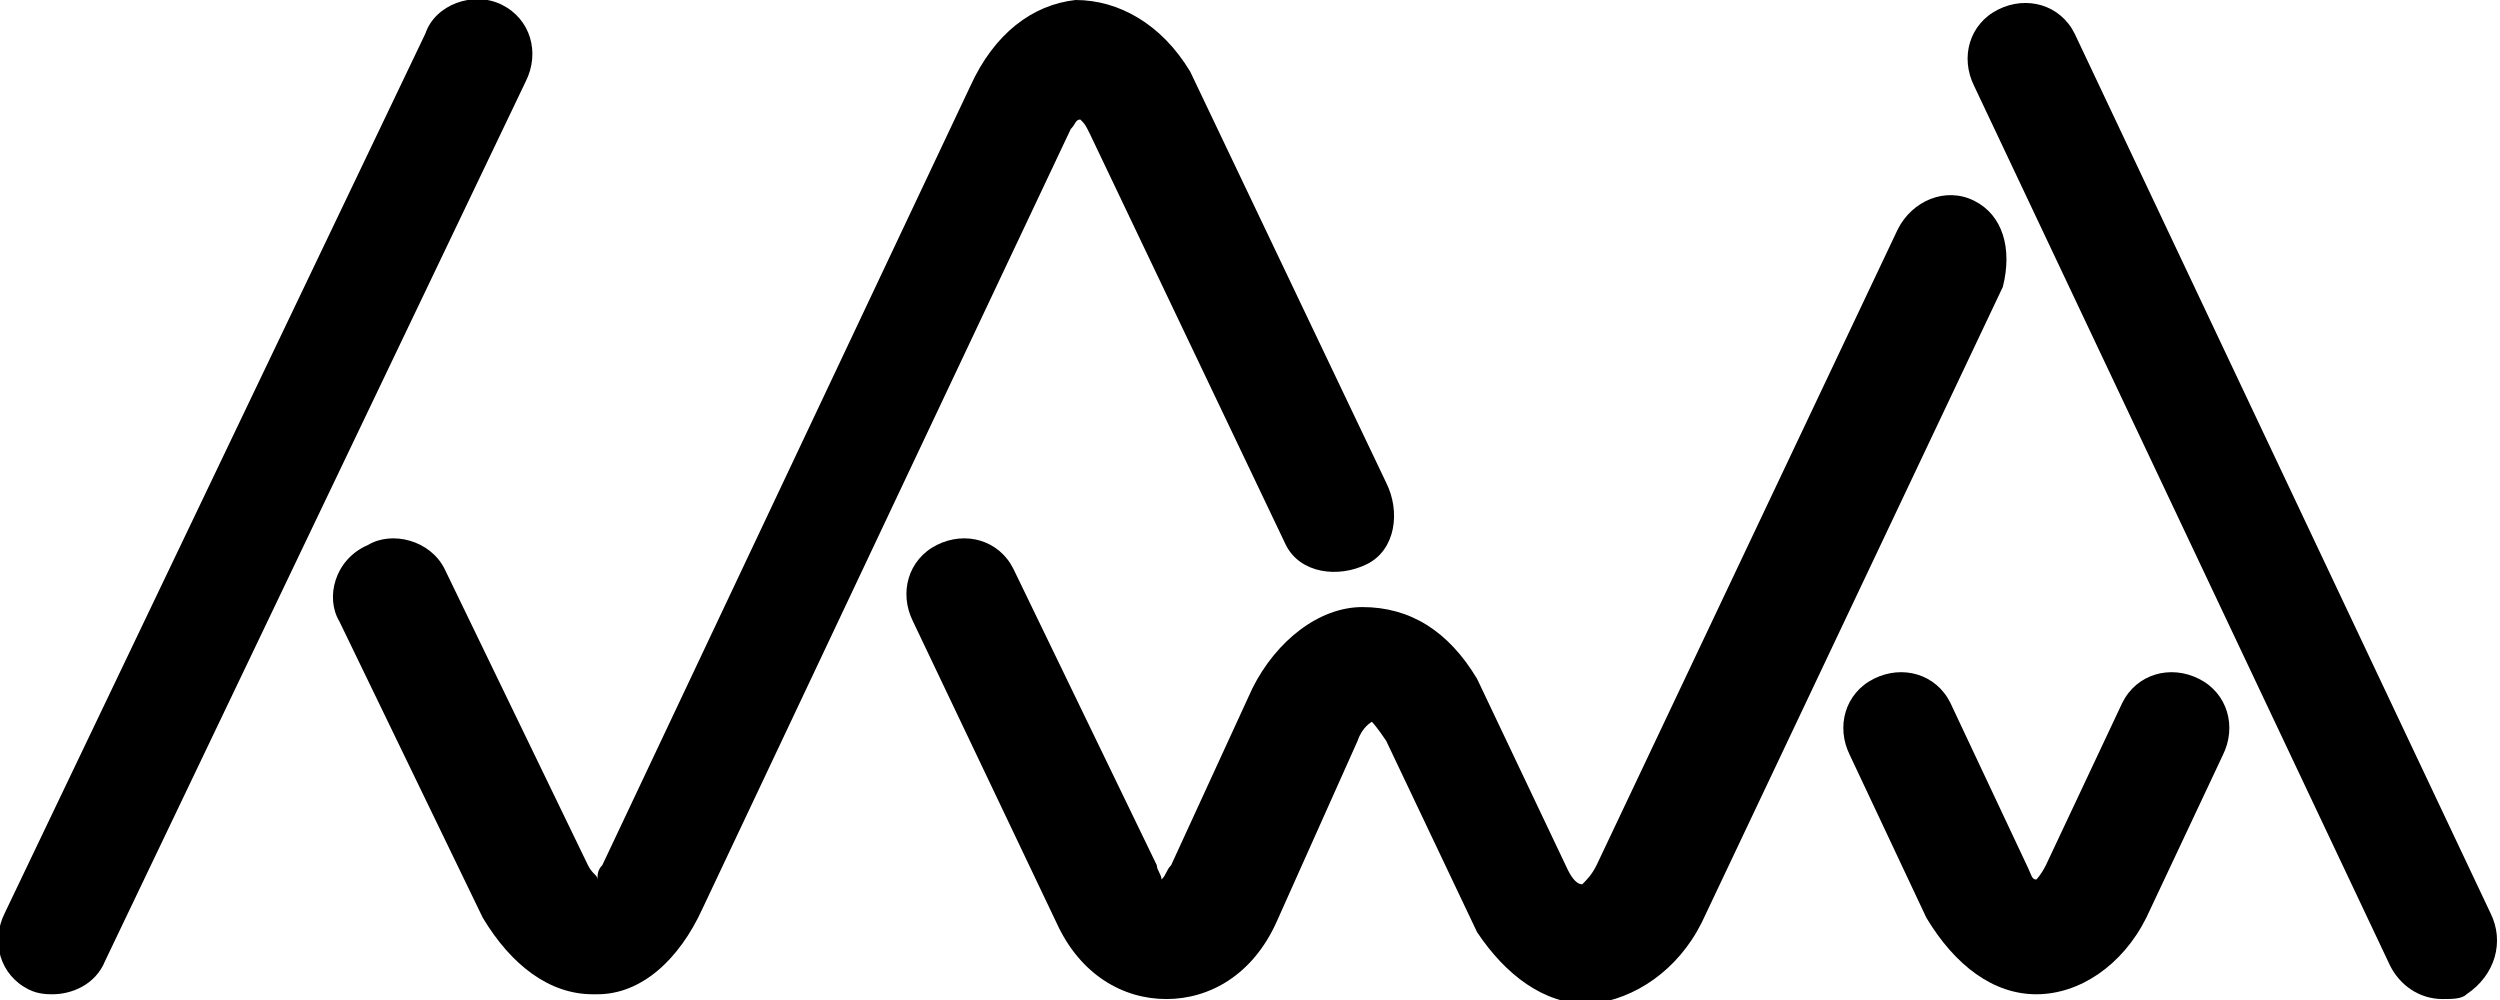
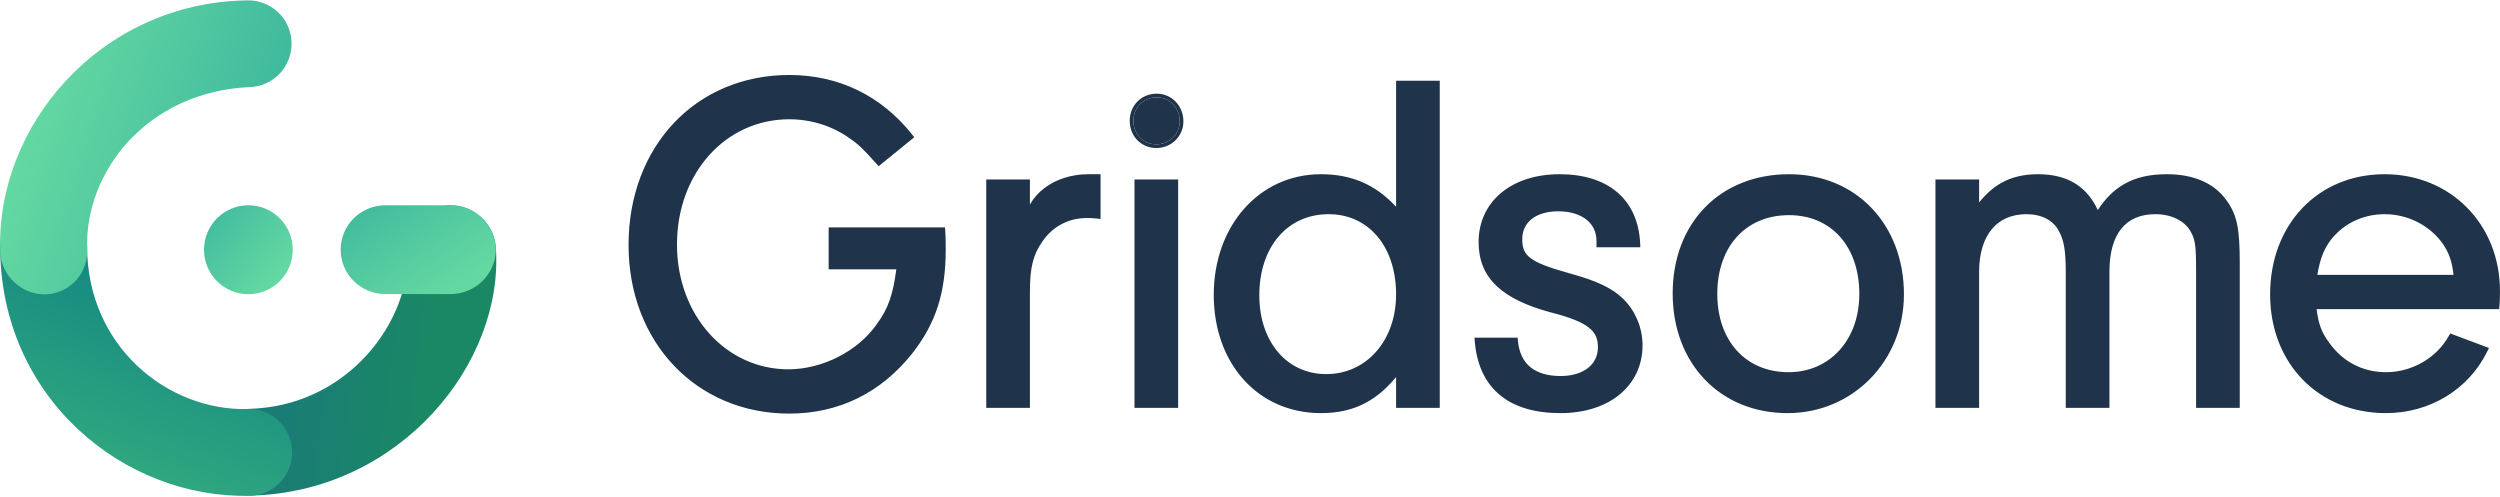
- <svg xmlns="http://www.w3.org/2000/svg" version="1.1" id="Layer_1" x="0px" y="0px" viewBox="0 0 52.3 20.9" style="enable-background:new 0 0 52.3 20.9;" xml:space="preserve">
-   <g>
-     <path d="M10.5,0.1c-0.6-0.3-1.4,0-1.6,0.6L0.1,19.1c-0.3,0.6-0.1,1.3,0.5,1.6c0.2,0.1,0.4,0.1,0.5,0.1c0.4,0,0.9-0.2,1.1-0.7   L11,1.7C11.3,1.1,11.1,0.4,10.5,0.1z" />
-     <path d="M41.3,4.2c-0.6-0.3-1.3,0-1.6,0.6l-6.3,13.3c-0.1,0.2-0.2,0.3-0.3,0.4c-0.1,0-0.2-0.1-0.3-0.3l-1.9-4   c-0.6-1-1.4-1.5-2.4-1.5c-0.9,0-1.8,0.7-2.3,1.7l-1.7,3.7c-0.1,0.1-0.1,0.2-0.2,0.3c0-0.1-0.1-0.2-0.1-0.3l-3-6.2   c-0.3-0.6-1-0.8-1.6-0.5s-0.8,1-0.5,1.6l3,6.3c0.5,1.1,1.4,1.6,2.3,1.6l0,0c0.9,0,1.8-0.5,2.3-1.6l1.7-3.8c0.1-0.3,0.3-0.4,0.3-0.4   s0.1,0.1,0.3,0.4l1.9,4c0.6,0.9,1.4,1.5,2.3,1.5h0.1c0.9-0.1,1.8-0.7,2.3-1.7L41.9,6C42.1,5.2,41.9,4.5,41.3,4.2z" />
-     <path d="M52.1,19.1L43.4,0.7c-0.3-0.6-1-0.8-1.6-0.5s-0.8,1-0.5,1.6L50,20.2c0.2,0.4,0.6,0.7,1.1,0.7c0.2,0,0.4,0,0.5-0.1   C52.2,20.4,52.4,19.7,52.1,19.1z" />
-     <path d="M22.6,2.5c0.1,0.1,0.1,0.1,0.2,0.3l4.1,8.6c0.3,0.6,1.1,0.7,1.7,0.4s0.7-1.1,0.4-1.7l-4.1-8.6c-0.6-1-1.5-1.5-2.4-1.5   c-0.9,0.1-1.7,0.7-2.2,1.8l-7.7,16.3c-0.1,0.1-0.1,0.2-0.1,0.3c0-0.1-0.1-0.1-0.2-0.3l-3-6.2c-0.3-0.6-1.1-0.8-1.6-0.5   C7,11.7,6.8,12.5,7.1,13l3,6.2c0.6,1,1.4,1.6,2.3,1.6h0.1c0.9,0,1.7-0.7,2.2-1.8l7.7-16.3C22.5,2.6,22.5,2.5,22.6,2.5z" />
-     <path d="M46,14.2c-0.6-0.3-1.3-0.1-1.6,0.5l-1.6,3.4c-0.1,0.2-0.2,0.3-0.2,0.3c-0.1,0-0.1-0.1-0.2-0.3l-1.6-3.4   c-0.3-0.6-1-0.8-1.6-0.5s-0.8,1-0.5,1.6l1.6,3.4c0.6,1,1.4,1.6,2.3,1.6c0.9,0,1.8-0.6,2.3-1.6l1.6-3.4C46.8,15.2,46.6,14.5,46,14.2   z" />
-   </g>
+ <svg xmlns="http://www.w3.org/2000/svg" width="1234" height="245" viewBox="0 0 1234 245" fill="none">
+   <path fill-rule="evenodd" clip-rule="evenodd" d="M221.494 101.381C233.273 100.815 243.701 109.953 244.718 121.744C249.124 178.78 197.865 242.567 124.306 244.61C112.517 244.938 102.696 235.62 102.369 223.799C102.043 211.977 111.334 202.129 123.123 201.801C171.923 200.446 202.838 158.295 201.188 123.795C200.623 111.983 209.714 101.948 221.494 101.381Z" fill="url(#paint0_linear)" />
+   <path fill-rule="evenodd" clip-rule="evenodd" d="M21.633 100.167C33.426 100.167 42.987 109.754 42.987 121.58C42.987 170.939 82.675 202.883 122.315 201.905C134.105 201.614 143.897 210.962 144.187 222.784C144.478 234.607 135.155 244.427 123.366 244.718C61.377 246.247 0.068 196.619 0.068 121.58C0.068 109.754 9.84 100.167 21.633 100.167Z" fill="url(#paint1_linear)" />
+   <path d="M168.15 123.24C168.15 111.133 178.026 101.318 190.208 101.318L222.354 101.318C234.537 101.318 244.718 111.133 244.718 123.24C244.718 135.348 234.537 145.163 222.354 145.163H190.208C178.026 145.163 168.15 135.348 168.15 123.24Z" fill="url(#paint2_linear)" />
+   <path d="M100.7 123.272C100.7 111.147 110.513 101.318 122.604 101.318C134.696 101.318 144.509 111.147 144.509 123.272C144.509 135.397 134.696 145.227 122.604 145.227C110.513 145.227 100.7 135.397 100.7 123.272Z" fill="url(#paint3_linear)" />
+   <path fill-rule="evenodd" clip-rule="evenodd" d="M143.902 20.696C144.392 32.512 135.236 42.488 123.453 42.979C72.588 45.097 41.535 85.076 43.046 123.036C43.517 134.852 34.537 144.814 22.753 145.286C10.969 145.758 0.606 136.221 0.136 124.405C-2.327 62.545 49.18 1.391 121.681 0.19C133.464 -0.3 143.413 8.88 143.902 20.696Z" fill="url(#paint4_linear)" />
+   <path d="M570.994 48.062C564.396 48.062 559.449 53.031 559.449 59.656C559.449 66.281 564.396 71.25 570.758 71.25C577.12 71.25 582.303 66.281 582.303 59.892C582.303 53.267 577.355 48.062 570.994 48.062Z" fill="#1F344A" />
+   <path fill-rule="evenodd" clip-rule="evenodd" d="M409.02 112.256H466.45L466.571 113.948C466.811 117.325 466.811 121.631 466.811 123.054V123.068C466.811 144.477 461.995 159.558 450.164 174.591L450.16 174.595L450.157 174.6C434.741 193.951 413.958 204.154 389.59 204.154C343.732 204.154 310.249 168.944 310.249 120.938C310.249 72.238 343.482 37.013 389.59 37.013C413.948 37.013 434.971 47.208 450.159 66.333L451.277 67.741L433.685 82.042L432.525 80.743C426.406 73.889 423.709 71.203 419.676 68.503L419.644 68.482L419.613 68.459C411.221 62.309 400.529 58.874 389.59 58.874C358.26 58.874 334.158 85.318 334.158 120.702C334.158 155.623 358.269 182.293 389.119 182.293C405.982 182.293 423.552 173.337 432.857 159.891L432.874 159.867L432.891 159.844C438.452 152.326 440.803 145.231 442.422 132.933H409.02V112.256ZM486.811 88.595H508.365V100.938C510.347 97.548 512.416 95.268 515.311 93.006C521.1 88.457 529.055 85.992 537.172 85.992H543.236V108.096L541.185 107.838C539.428 107.618 537.65 107.616 536.465 107.616C527.411 107.616 519.496 111.81 514.416 119.352L514.411 119.359L514.407 119.365C509.977 125.816 508.365 131.796 508.365 144.126V201.314H486.811V88.595ZM581.535 88.595V201.314H559.981V88.595H581.535ZM689.109 102.062C678.899 91.031 667.038 85.992 652.055 85.992C621.389 85.992 599.103 111.635 599.103 145.546C599.103 179.498 620.955 203.917 652.055 203.917C660.551 203.917 667.874 202.268 674.493 198.634C679.797 195.722 684.572 191.577 689.109 186.122V201.314H710.662V39.853H689.109V102.062ZM809.669 122.049H788.03V119.045C788.03 114.499 786.211 110.889 783.036 108.375C779.818 105.827 775.071 104.303 769.119 104.303C763.404 104.303 758.956 105.767 755.978 108.16C753.039 110.521 751.386 113.894 751.386 118.099C751.386 120.324 751.665 122.052 752.282 123.496C752.888 124.914 753.871 126.174 755.467 127.386C758.772 129.895 764.504 132.069 774.315 134.799C788.295 138.607 795.983 142.258 801.513 147.811C807.273 153.595 810.762 161.865 810.762 170.39C810.762 180.395 806.633 188.839 799.434 194.748C792.266 200.633 782.166 203.917 770.297 203.917C757.661 203.917 747.533 200.957 740.297 194.949C733.034 188.917 728.927 180.017 727.954 168.653L727.785 166.677H749.099L749.257 168.324C749.811 174.105 751.939 178.35 755.35 181.174C758.785 184.018 763.744 185.606 770.297 185.606C776.123 185.606 780.754 184.086 783.887 181.595C786.982 179.134 788.737 175.639 788.737 171.337C788.737 169.168 788.386 167.374 787.66 165.823C786.937 164.278 785.794 162.871 784.06 161.542C780.52 158.828 774.655 156.533 765.37 154.172L765.356 154.169L765.342 154.165C753.437 150.937 744.556 146.752 738.641 141.093C732.651 135.363 729.832 128.246 729.832 119.519C729.832 109.524 733.894 101.081 741.003 95.168C748.084 89.279 758.069 85.992 769.826 85.992C781.668 85.992 791.383 89.027 798.283 94.917C805.21 100.83 809.091 109.441 809.581 120.145L809.669 122.049ZM955.339 88.595H976.893V99.928C980.176 95.824 983.7 92.668 987.651 90.404C992.99 87.345 998.973 85.992 1005.94 85.992C1013.62 85.992 1020.07 87.647 1025.28 91.188C1029.62 94.139 1032.98 98.319 1035.47 103.682C1039.14 98.077 1043.32 93.853 1048.34 90.94C1054.26 87.513 1061.2 85.992 1069.55 85.992C1082.42 85.992 1092.48 90.151 1098.58 98.31C1101.31 101.926 1103.08 105.416 1104.14 110.255C1105.19 115.016 1105.54 121.04 1105.54 129.693V201.314H1083.99V133.952C1083.99 127.309 1083.87 123.359 1083.45 120.524C1083.04 117.795 1082.37 116.119 1081.17 114.044C1078.28 109.073 1071.92 105.723 1063.9 105.723C1056.45 105.723 1050.88 108.215 1047.14 112.802C1043.35 117.447 1041.22 124.49 1041.22 133.952V201.314H1019.66V134.189C1019.66 123.609 1018.71 118.554 1016.35 114.24L1016.34 114.209L1016.32 114.177C1013.65 108.812 1007.81 105.723 1000.28 105.723C992.86 105.723 987.099 108.372 983.158 113.11C979.181 117.892 976.893 125.004 976.893 134.189V201.314H955.339V88.595ZM1233.59 152.572H1143.48C1143.92 156.123 1144.51 158.884 1145.37 161.324C1146.38 164.184 1147.81 166.682 1149.97 169.529L1149.98 169.542L1149.99 169.556C1156.71 178.785 1166.53 183.713 1177.73 183.713C1190.52 183.713 1202.62 176.716 1208.65 165.952L1209.42 164.587L1228.55 171.757L1227.67 173.558C1218.39 192.434 1199.12 203.917 1177.73 203.917C1144.4 203.917 1120.53 179.395 1120.53 145.309C1120.53 110.792 1144.12 85.992 1177.02 85.992C1209.63 85.992 1233.98 110.73 1233.98 143.653V143.674C1233.98 145.093 1233.98 148.232 1233.74 150.915L1233.59 152.572ZM557.625 59.656C557.625 52.035 563.38 46.241 570.994 46.241C578.444 46.241 584.127 52.346 584.127 59.892C584.127 67.326 578.087 73.07 570.758 73.07C563.355 73.07 557.625 67.252 557.625 59.656ZM679.764 116.556C673.929 109.692 665.663 105.723 655.825 105.723C645.623 105.723 637.121 109.76 631.143 116.712C625.147 123.686 621.599 133.709 621.599 145.783C621.599 157.374 625.083 167.106 630.91 173.91C636.72 180.693 644.932 184.659 654.647 184.659C674.394 184.659 689.109 168.195 689.109 145.309C689.109 133.351 685.618 123.443 679.764 116.556ZM841.581 102.366C851.735 91.953 866.124 85.992 883.06 85.992C916.191 85.992 939.782 110.787 939.782 145.309C939.782 178.223 914.496 203.917 882.353 203.917C865.749 203.917 851.537 197.822 841.481 187.324C831.43 176.832 825.631 162.049 825.631 144.836C825.631 127.506 831.43 112.775 841.581 102.366ZM908.179 116.799C902.158 110.085 893.536 106.196 883.06 106.196C872.336 106.196 863.534 110.094 857.4 116.812C851.251 123.545 847.656 133.253 847.656 145.073C847.656 156.77 851.249 166.421 857.37 173.127C863.478 179.818 872.223 183.713 882.824 183.713C903.097 183.713 917.757 167.898 917.757 145.073C917.757 133.246 914.216 123.532 908.179 116.799ZM1143.83 135.681H1211.06C1210.3 128.668 1208.71 124.568 1205.46 119.869C1198.97 111.121 1188.45 105.723 1177.02 105.723C1165.59 105.723 1155.34 111.114 1149.33 120.041C1146.49 124.527 1145.11 128.445 1143.83 135.681ZM570.994 48.062C564.396 48.062 559.449 53.031 559.449 59.656C559.449 66.281 564.396 71.25 570.758 71.25C577.12 71.25 582.303 66.281 582.303 59.892C582.303 53.267 577.355 48.062 570.994 48.062Z" fill="#1F344A" />
+   <defs>
+     <linearGradient id="paint0_linear" x1="131.849" y1="295.871" x2="198.611" y2="304.452" gradientUnits="userSpaceOnUse">
+       <stop stop-color="#1A7D75" />
+       <stop offset="1" stop-color="#1A8864" />
+     </linearGradient>
+     <linearGradient id="paint1_linear" x1="8.135" y1="116.241" x2="-25.494" y2="204.661" gradientUnits="userSpaceOnUse">
+       <stop offset="0.013" stop-color="#168A81" />
+       <stop offset="1" stop-color="#31A97F" />
+     </linearGradient>
+     <linearGradient id="paint2_linear" x1="57.662" y1="127.831" x2="114.279" y2="213.676" gradientUnits="userSpaceOnUse">
+       <stop stop-color="#27A59B" />
+       <stop offset="1" stop-color="#64D8A2" />
+     </linearGradient>
+     <linearGradient id="paint3_linear" x1="37.482" y1="127.87" x2="98.534" y2="180.757" gradientUnits="userSpaceOnUse">
+       <stop stop-color="#27A59B" />
+       <stop offset="1" stop-color="#64D8A2" />
+     </linearGradient>
+     <linearGradient id="paint4_linear" x1="304.542" y1="-205.801" x2="124.854" y2="-266.451" gradientUnits="userSpaceOnUse">
+       <stop stop-color="#27A59B" />
+       <stop offset="1" stop-color="#64D8A2" />
+     </linearGradient>
+   </defs>
</svg>
